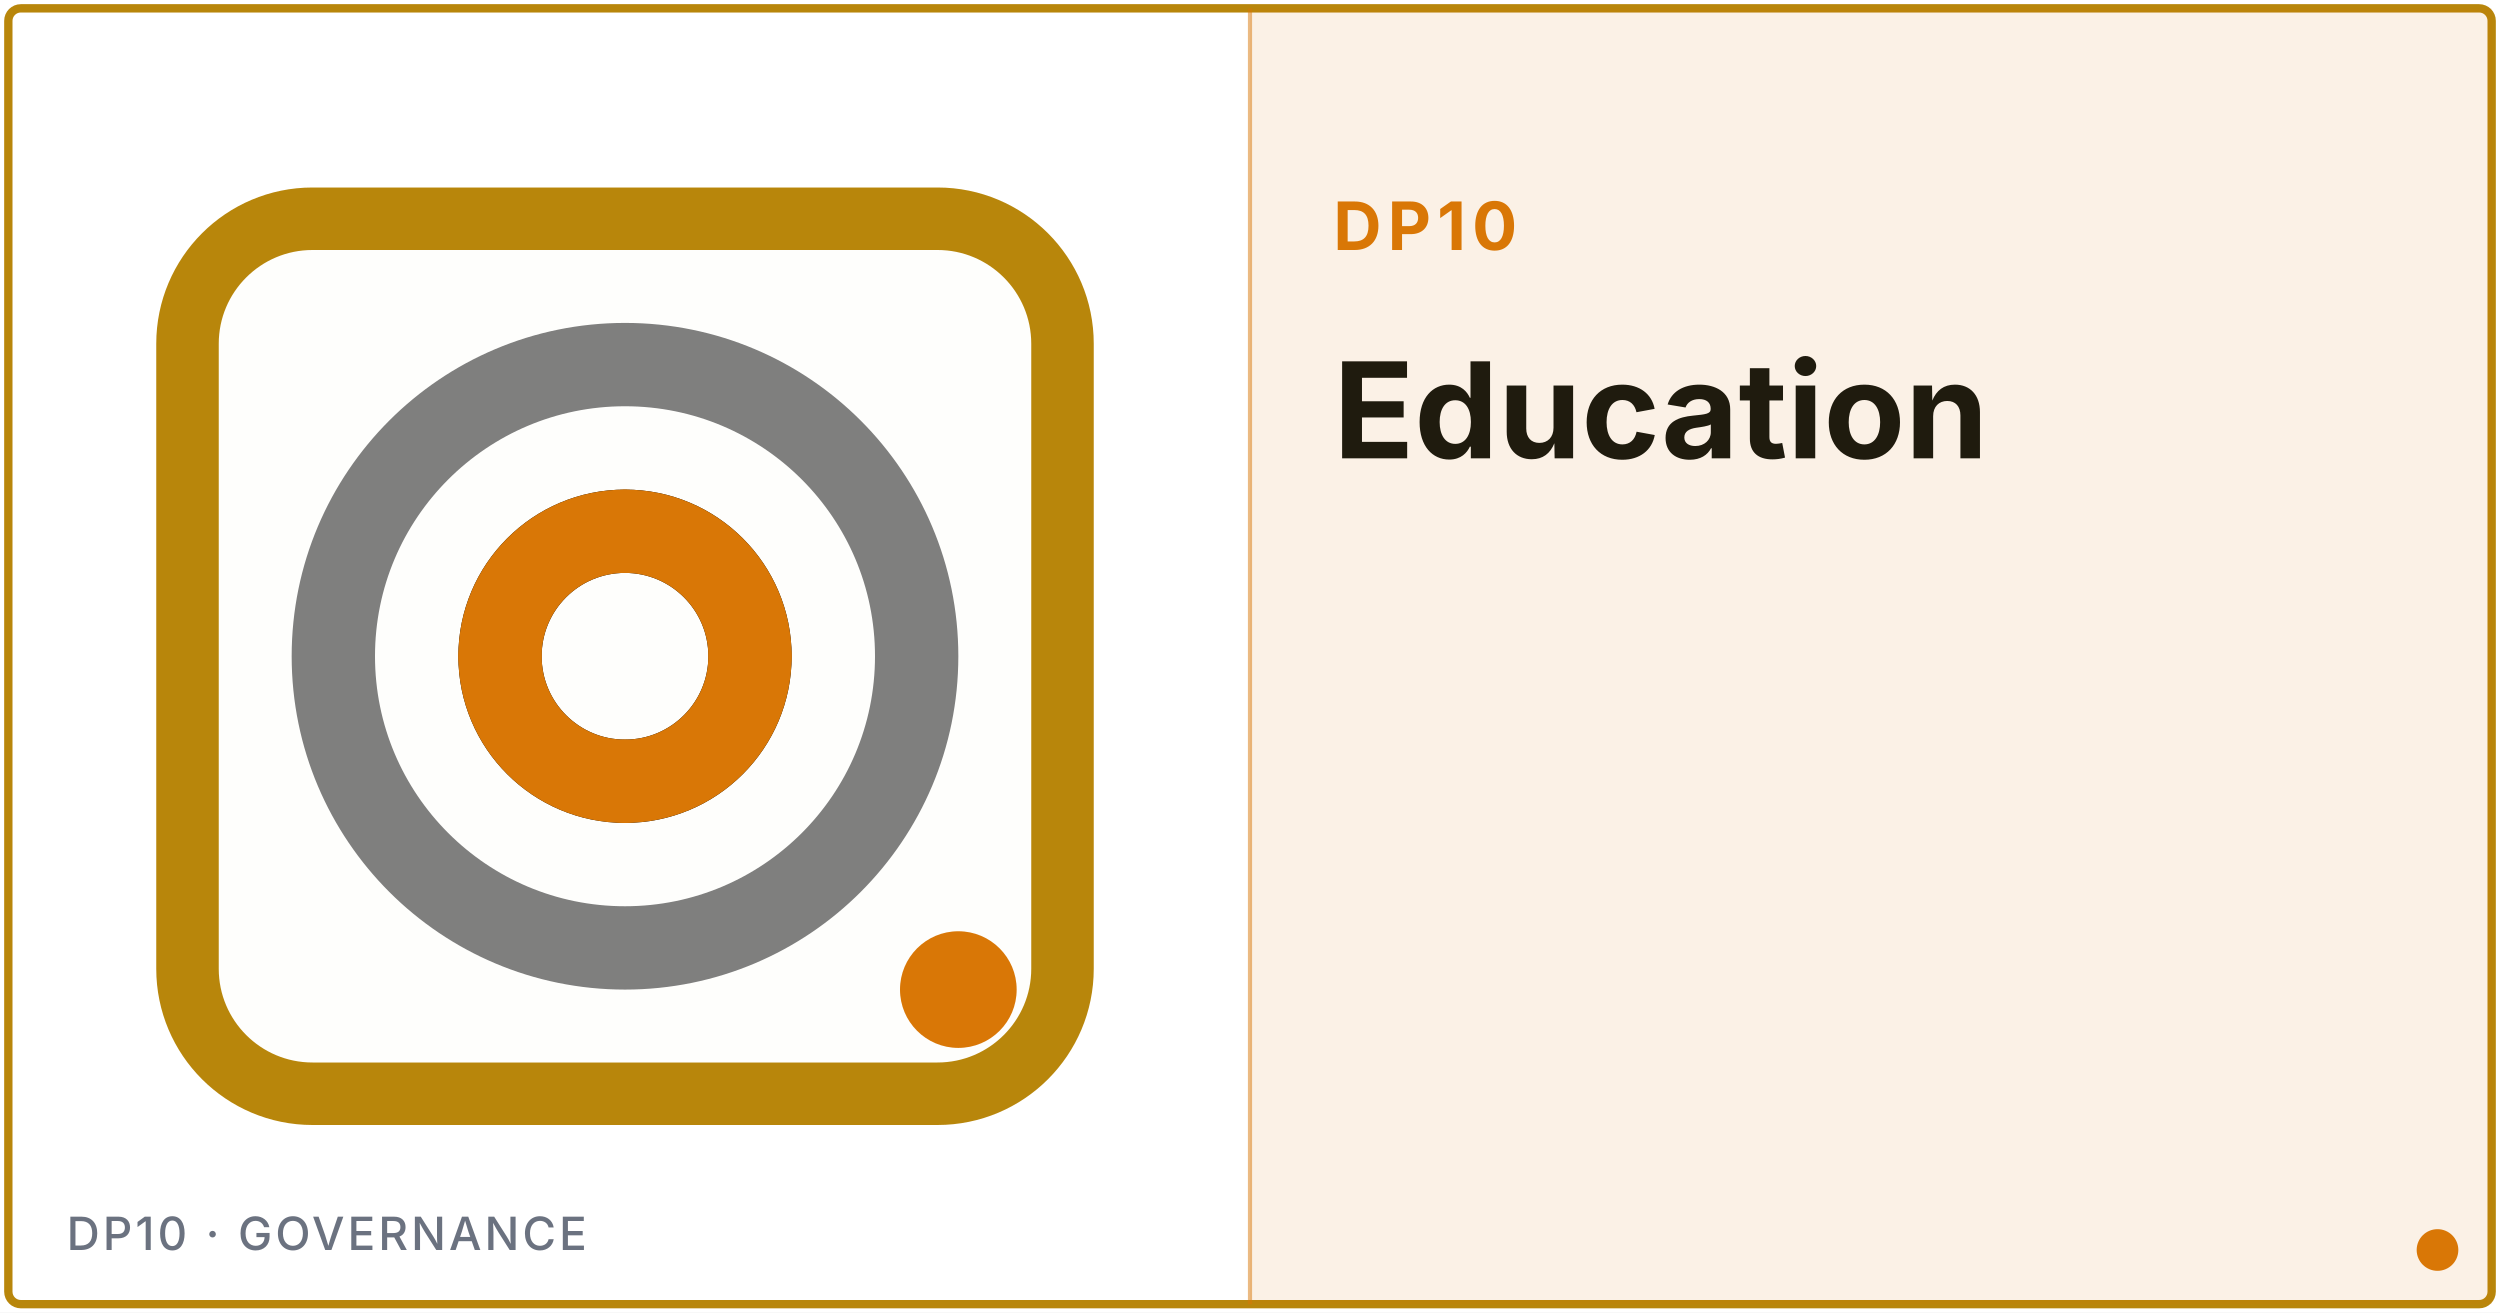
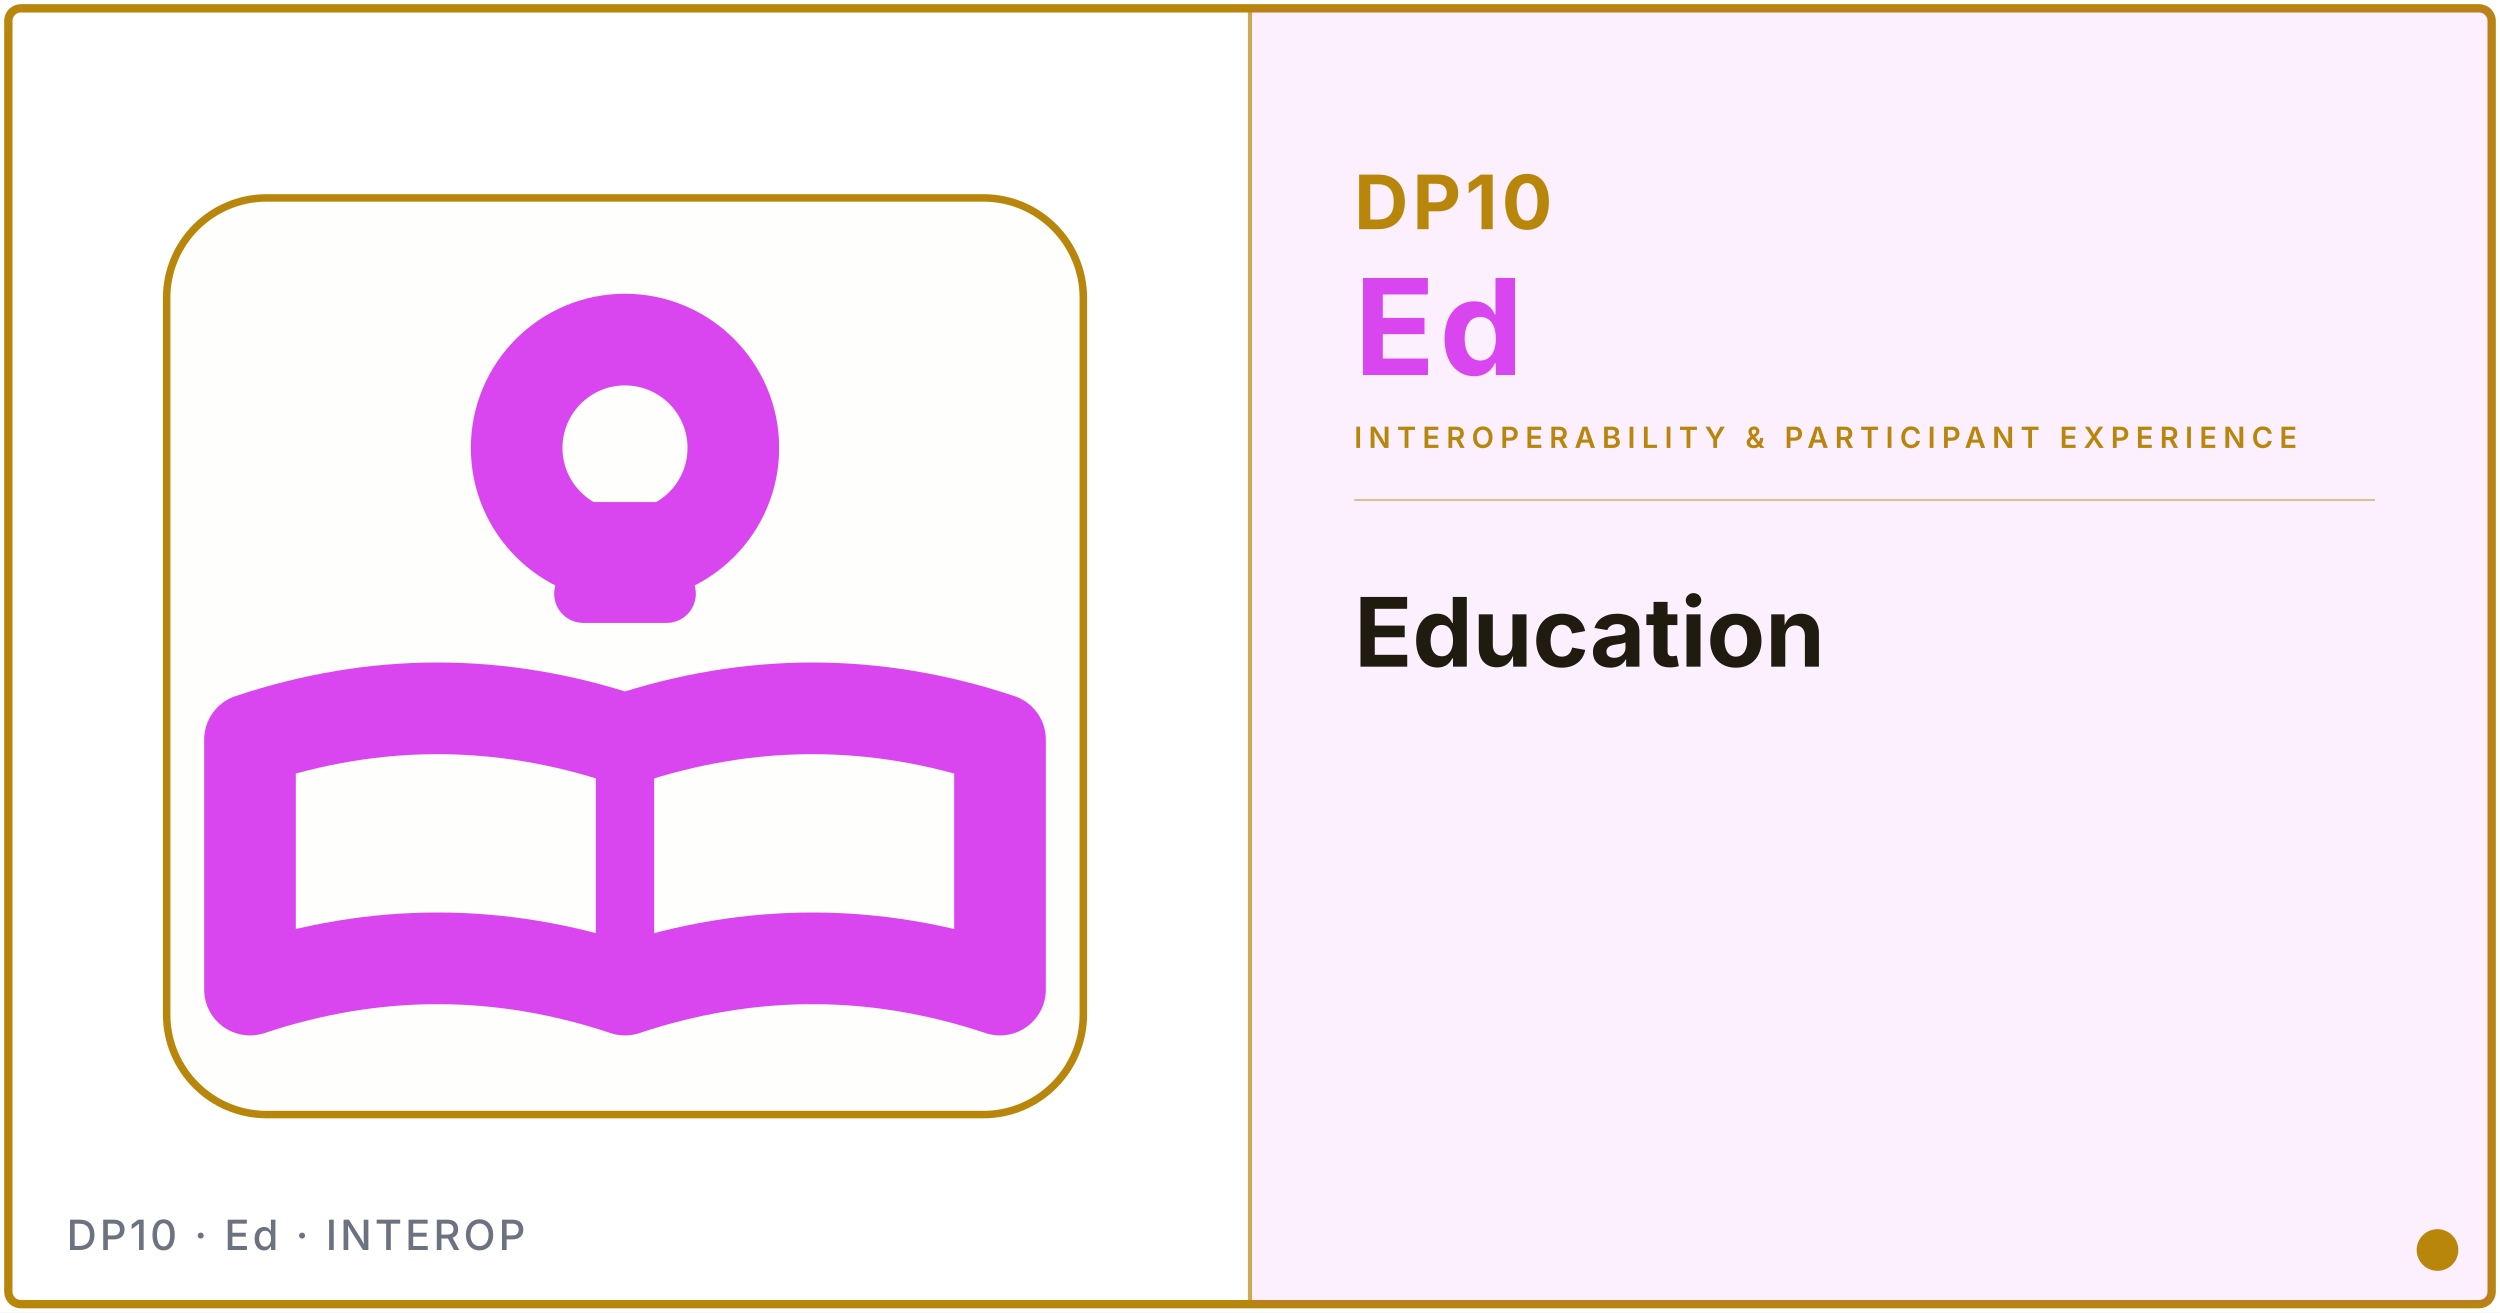
<svg xmlns="http://www.w3.org/2000/svg" viewBox="0 0 1200 630" width="1200" height="630" role="img" aria-labelledby="t">
  <rect width="1200" height="630" fill="#ffffff" />
  <rect x="4" y="4" width="1192" height="622" rx="6" fill="none" stroke="#b8860b" stroke-width="4" />
-   <rect x="600" y="4" width="596" height="622" fill="#d97706" fill-opacity="0.10" />
-   <line x1="600" y1="4" x2="600" y2="626" stroke="#d97706" stroke-width="2" stroke-opacity="0.5" />
-   <svg x="60" y="75" width="480" height="480" viewBox="0 0 24 24" fill="none" stroke="#1f2937" stroke-width="2" stroke-linecap="round" stroke-linejoin="round">
-     <rect x="1.5" y="1.5" width="21" height="21" rx="3" fill="#f5e9c8" fill-opacity="0.06" stroke="#b8860b" stroke-width="1.5" />
-     <circle cx="20" cy="20" r="1.4" fill="#d97706" stroke="none" />
-     <circle cx="12" cy="12" r="3" stroke="currentColor" fill="none" />
-     <circle cx="12" cy="12" r="7" stroke="currentColor" fill="none" stroke-opacity="0.5" />
-     <path d="M12 9 A3 3 0 0 1 15 12" stroke="#d97706" fill="none" />
-     <path d="M15 12 A3 3 0 0 1 12 15" stroke="#d97706" fill="none" />
-     <path d="M12 15 A3 3 0 0 1 9 12" stroke="#d97706" fill="none" />
-     <path d="M9 12 A3 3 0 0 1 12 9" stroke="#d97706" fill="none" />
+   <rect x="600" y="4" width="596" height="622" fill="#d946ef" fill-opacity="0.08" />
+   <line x1="600" y1="4" x2="600" y2="626" stroke="#b8860b" stroke-width="2" stroke-opacity="0.7" />
+   <svg x="60" y="75" width="480" height="480" viewBox="0 0 24 24" fill="none">
+     <rect x="1.0" y="1.0" width="22" height="22" rx="2.4" fill="#f5e9c8" fill-opacity="0.04" stroke="#b8860b" stroke-width="0.18" />
+     <circle cx="12" cy="7" r="2.6" fill="none" stroke="#d946ef" stroke-width="2.2" stroke-opacity="1.0" />
+     <path d="M 10.5 9 L 13.5 9" fill="none" stroke="#d946ef" stroke-width="1.4" stroke-opacity="1.0" stroke-linejoin="round" stroke-linecap="round" />
+     <path d="M 11 10.5 L 13 10.5" fill="none" stroke="#d946ef" stroke-width="1.4" stroke-opacity="1.0" stroke-linejoin="round" stroke-linecap="round" />
+     <path d="M 3 14 Q 7.5 12.5 12 14 Q 16.5 12.5 21 14 L 21 20 Q 16.5 18.5 12 20 Q 7.5 18.5 3 20 Z" fill="none" stroke="#d946ef" stroke-width="2.2" stroke-linejoin="round" />
+     <path d="M 12 14 L 12 20" fill="none" stroke="#d946ef" stroke-width="1.4" stroke-opacity="1.0" stroke-linejoin="round" stroke-linecap="round" />
  </svg>
-   <text x="640" y="120" font-family="Inter, &quot;SF Pro Text&quot;, &quot;Segoe UI&quot;, system-ui, sans-serif" font-size="32" font-weight="700" fill="#d97706" letter-spacing="3">DP10</text>
-   <text x="640" y="220" font-family="Inter, &quot;SF Pro Text&quot;, &quot;Segoe UI&quot;, system-ui, sans-serif" font-size="64" font-weight="700" fill="#1f1b0e">Education</text>
-   <text x="32" y="600" font-family="Inter, &quot;SF Pro Text&quot;, &quot;Segoe UI&quot;, system-ui, sans-serif" font-size="22" font-weight="500" fill="#6b7280" letter-spacing="1.5">DP10 · GOVERNANCE</text>
-   <circle cx="1170" cy="600" r="10" fill="#d97706" />
+   <text x="650" y="110" font-family="Inter, &quot;SF Pro Text&quot;, &quot;Segoe UI&quot;, system-ui, sans-serif" font-size="36" font-weight="700" fill="#b8860b" letter-spacing="2">DP10</text>
+   <text x="650" y="180" font-family="Inter, &quot;SF Pro Text&quot;, &quot;Segoe UI&quot;, system-ui, sans-serif" font-size="64" font-weight="700" fill="#d946ef" letter-spacing="2">Ed</text>
+   <text x="650" y="215" font-family="Inter, &quot;SF Pro Text&quot;, &quot;Segoe UI&quot;, system-ui, sans-serif" font-size="14" font-weight="600" fill="#b8860b" letter-spacing="3">INTEROPERABILITY &amp; PARTICIPANT EXPERIENCE</text>
+   <line x1="650" y1="240" x2="1140" y2="240" stroke="#b8860b" stroke-width="1" stroke-opacity="0.45" />
+   <text x="650" y="320" font-family="Inter, &quot;SF Pro Text&quot;, &quot;Segoe UI&quot;, system-ui, sans-serif" font-size="46" font-weight="700" fill="#1f1b0e">Education</text>
+   <text x="32" y="600" font-family="Inter, &quot;SF Pro Text&quot;, &quot;Segoe UI&quot;, system-ui, sans-serif" font-size="20" font-weight="500" fill="#6b7280" letter-spacing="1.5">DP10 · Ed · INTEROP</text>
+   <circle cx="1170" cy="600" r="10" fill="#b8860b" />
</svg>
